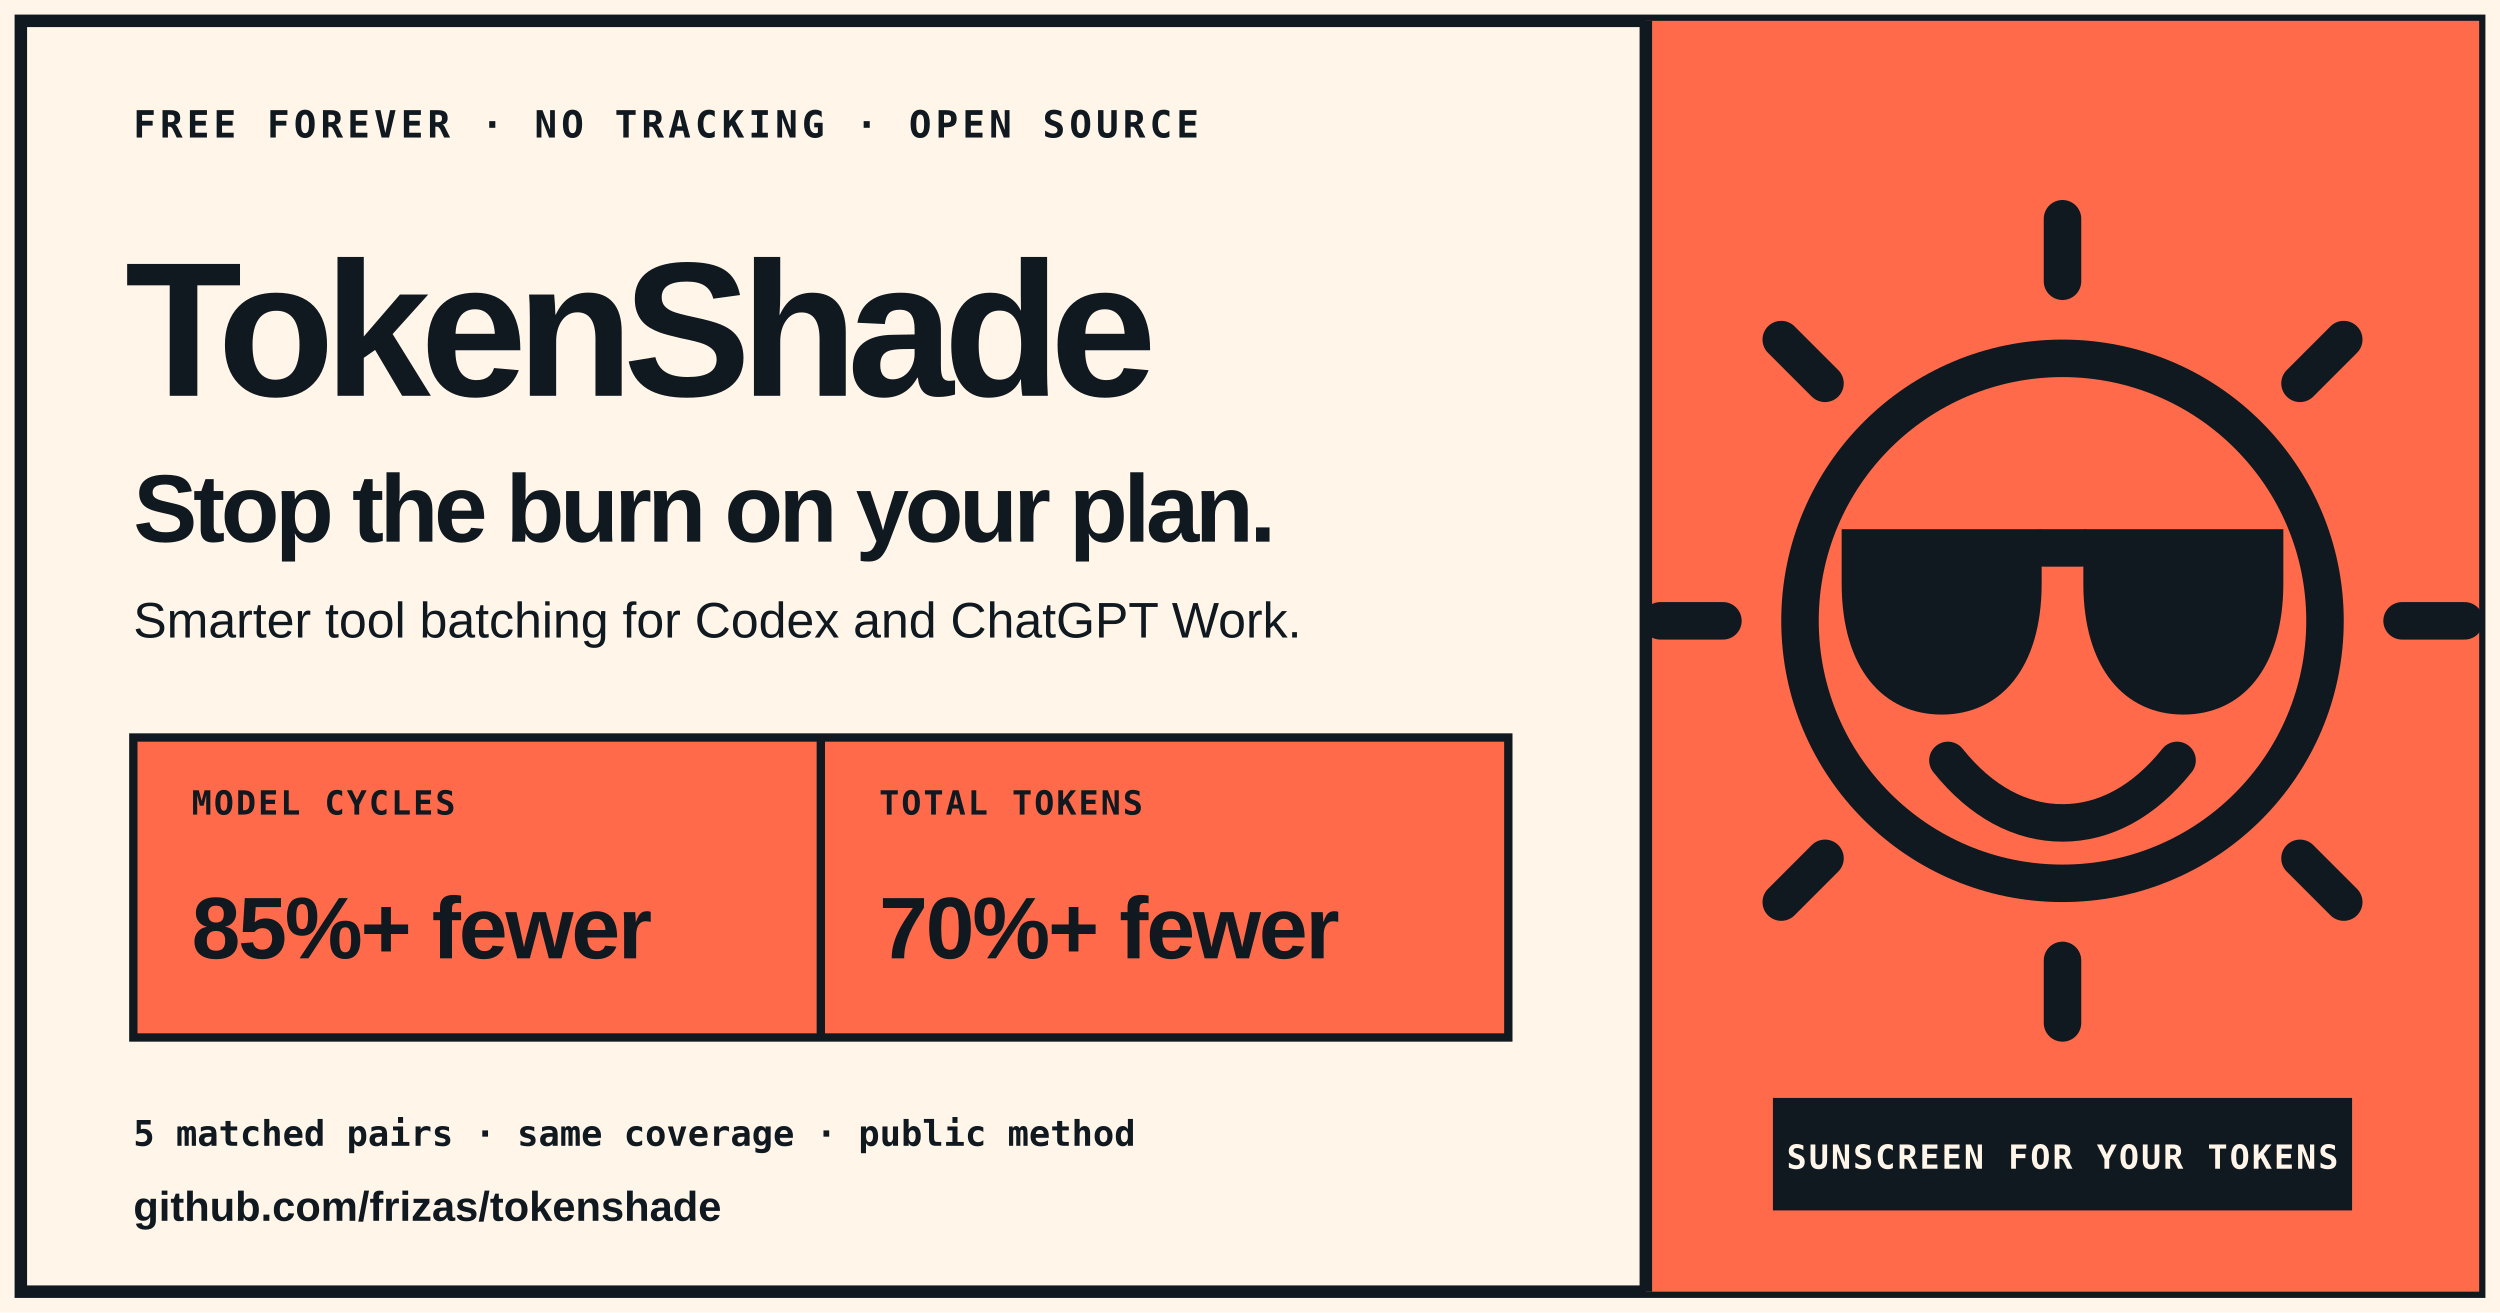
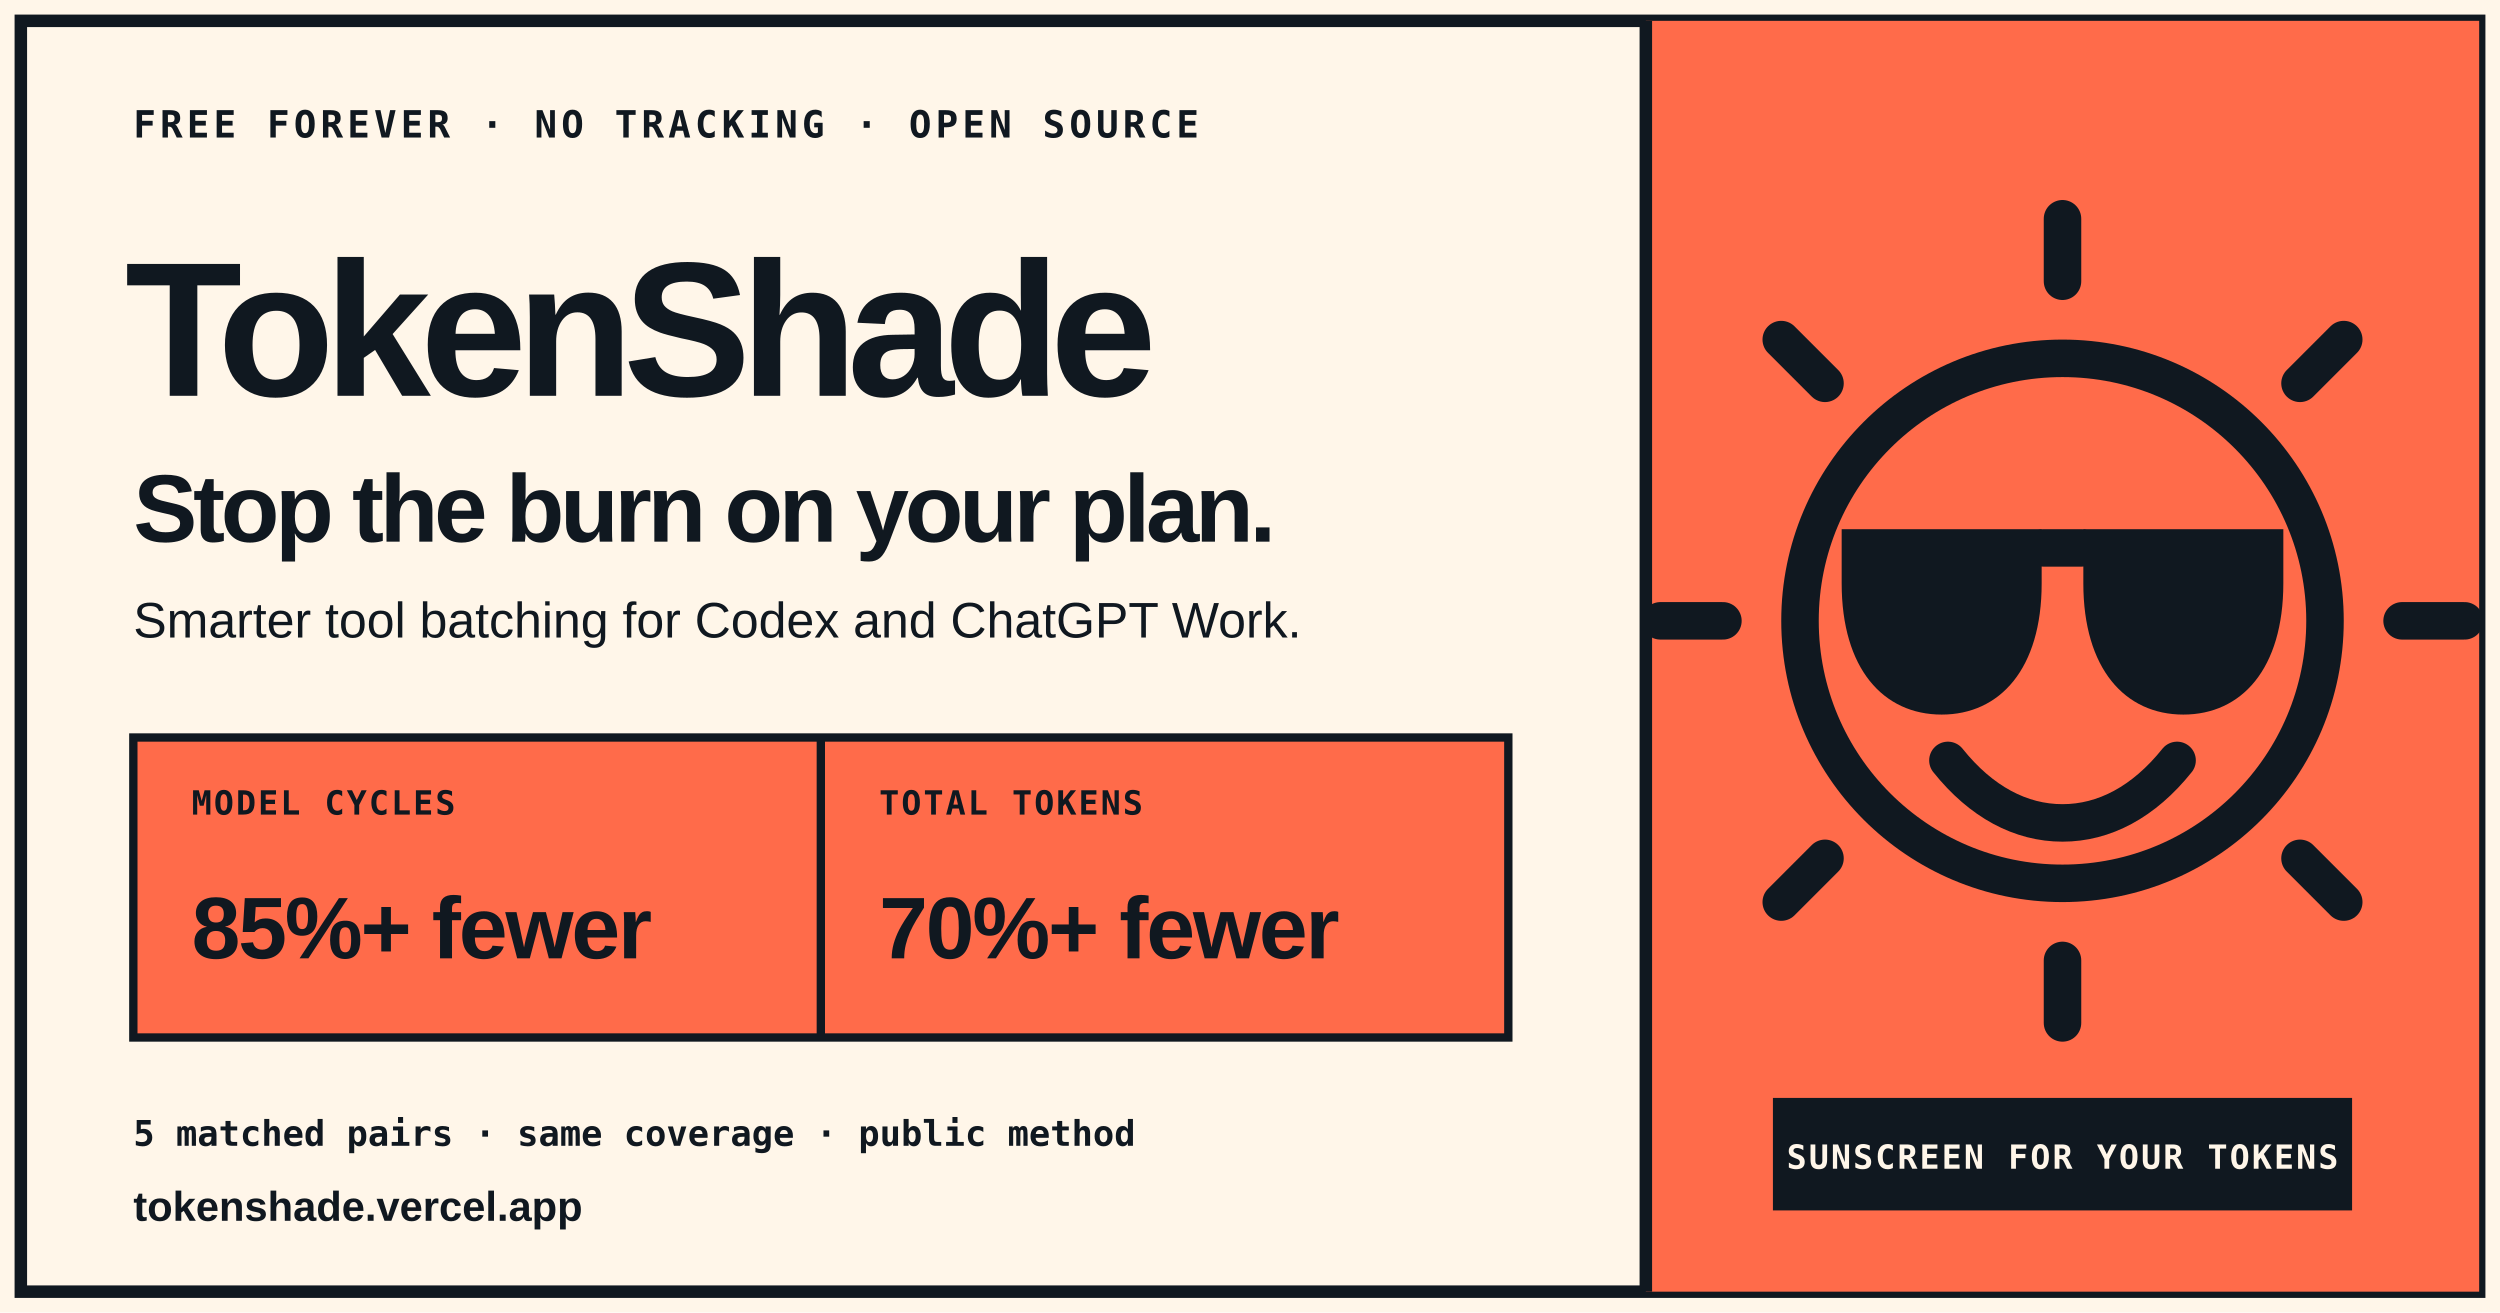
<svg xmlns="http://www.w3.org/2000/svg" width="1200" height="630" viewBox="0 0 1200 630" role="img" aria-labelledby="title desc">
  <rect width="1200" height="630" fill="#fff6e9" />
  <rect x="10" y="10" width="1180" height="610" fill="none" stroke="#101820" stroke-width="6" />
  <rect x="790" y="10" width="400" height="610" fill="#ff6b4a" />
  <path d="M790 10v610" stroke="#101820" stroke-width="6" />
  <g fill="#101820">
    <text x="64" y="66" font-family="Consolas, monospace" font-size="18" font-weight="700" letter-spacing="2">FREE FOREVER · NO TRACKING · OPEN SOURCE</text>
    <text x="60" y="190" font-family="Arial, Helvetica, sans-serif" font-size="92" font-weight="900" letter-spacing="-5">TokenShade</text>
    <text x="64" y="260" font-family="Arial, Helvetica, sans-serif" font-size="46" font-weight="800" letter-spacing="-2">Stop the burn on your plan.</text>
    <text x="64" y="306" font-family="Arial, Helvetica, sans-serif" font-size="24">Smarter tool batching for Codex and ChatGPT Work.</text>
    <rect x="64" y="354" width="660" height="144" fill="#ff6b4a" stroke="#101820" stroke-width="4" />
    <path d="M394 354v144" stroke="#101820" stroke-width="4" />
    <text x="92" y="391" font-family="Consolas, monospace" font-size="16" font-weight="700" letter-spacing="1">MODEL CYCLES</text>
    <text x="92" y="460" font-family="Arial, Helvetica, sans-serif" font-size="42" font-weight="900" letter-spacing="-1">85%+ fewer</text>
    <text x="422" y="391" font-family="Consolas, monospace" font-size="16" font-weight="700" letter-spacing="1">TOTAL TOKENS</text>
    <text x="422" y="460" font-family="Arial, Helvetica, sans-serif" font-size="42" font-weight="900" letter-spacing="-1">70%+ fewer</text>
    <text x="64" y="550" font-family="Consolas, monospace" font-size="17" font-weight="700">5 matched pairs · same coverage · public method</text>
-     <text x="64" y="586" font-family="Arial, Helvetica, sans-serif" font-size="20" font-weight="700">github.com/frizas/tokenshade</text>
+     <text x="64" y="586" font-family="Arial, Helvetica, sans-serif" font-size="20" font-weight="700">tokenshade.vercel.app</text>
  </g>
  <g fill="#101820" stroke="#101820" stroke-linecap="round" stroke-linejoin="round">
    <g fill="none" stroke-width="18">
      <circle cx="990" cy="298" r="126" />
      <path d="M935 365c16 20 35 30 55 30s39-10 55-30" />
      <path d="M990 105v30M990 461v30M797 298h30M1153 298h30M855 163l21 21M1104 412l21 21M1125 163l-21 21M876 412l-21 21" />
    </g>
    <path stroke="none" d="M884 254h96v26c0 41-20 63-48 63s-48-22-48-63zM1000 254h96v26c0 41-20 63-48 63s-48-22-48-63z" />
    <rect x="972" y="254" width="36" height="18" rx="9" stroke="none" />
  </g>
  <rect x="851" y="527" width="278" height="54" fill="#101820" />
  <text x="990" y="561" fill="#fff6e9" text-anchor="middle" font-family="Consolas, monospace" font-size="16" font-weight="700" letter-spacing="1">SUNSCREEN FOR YOUR TOKENS</text>
</svg>
